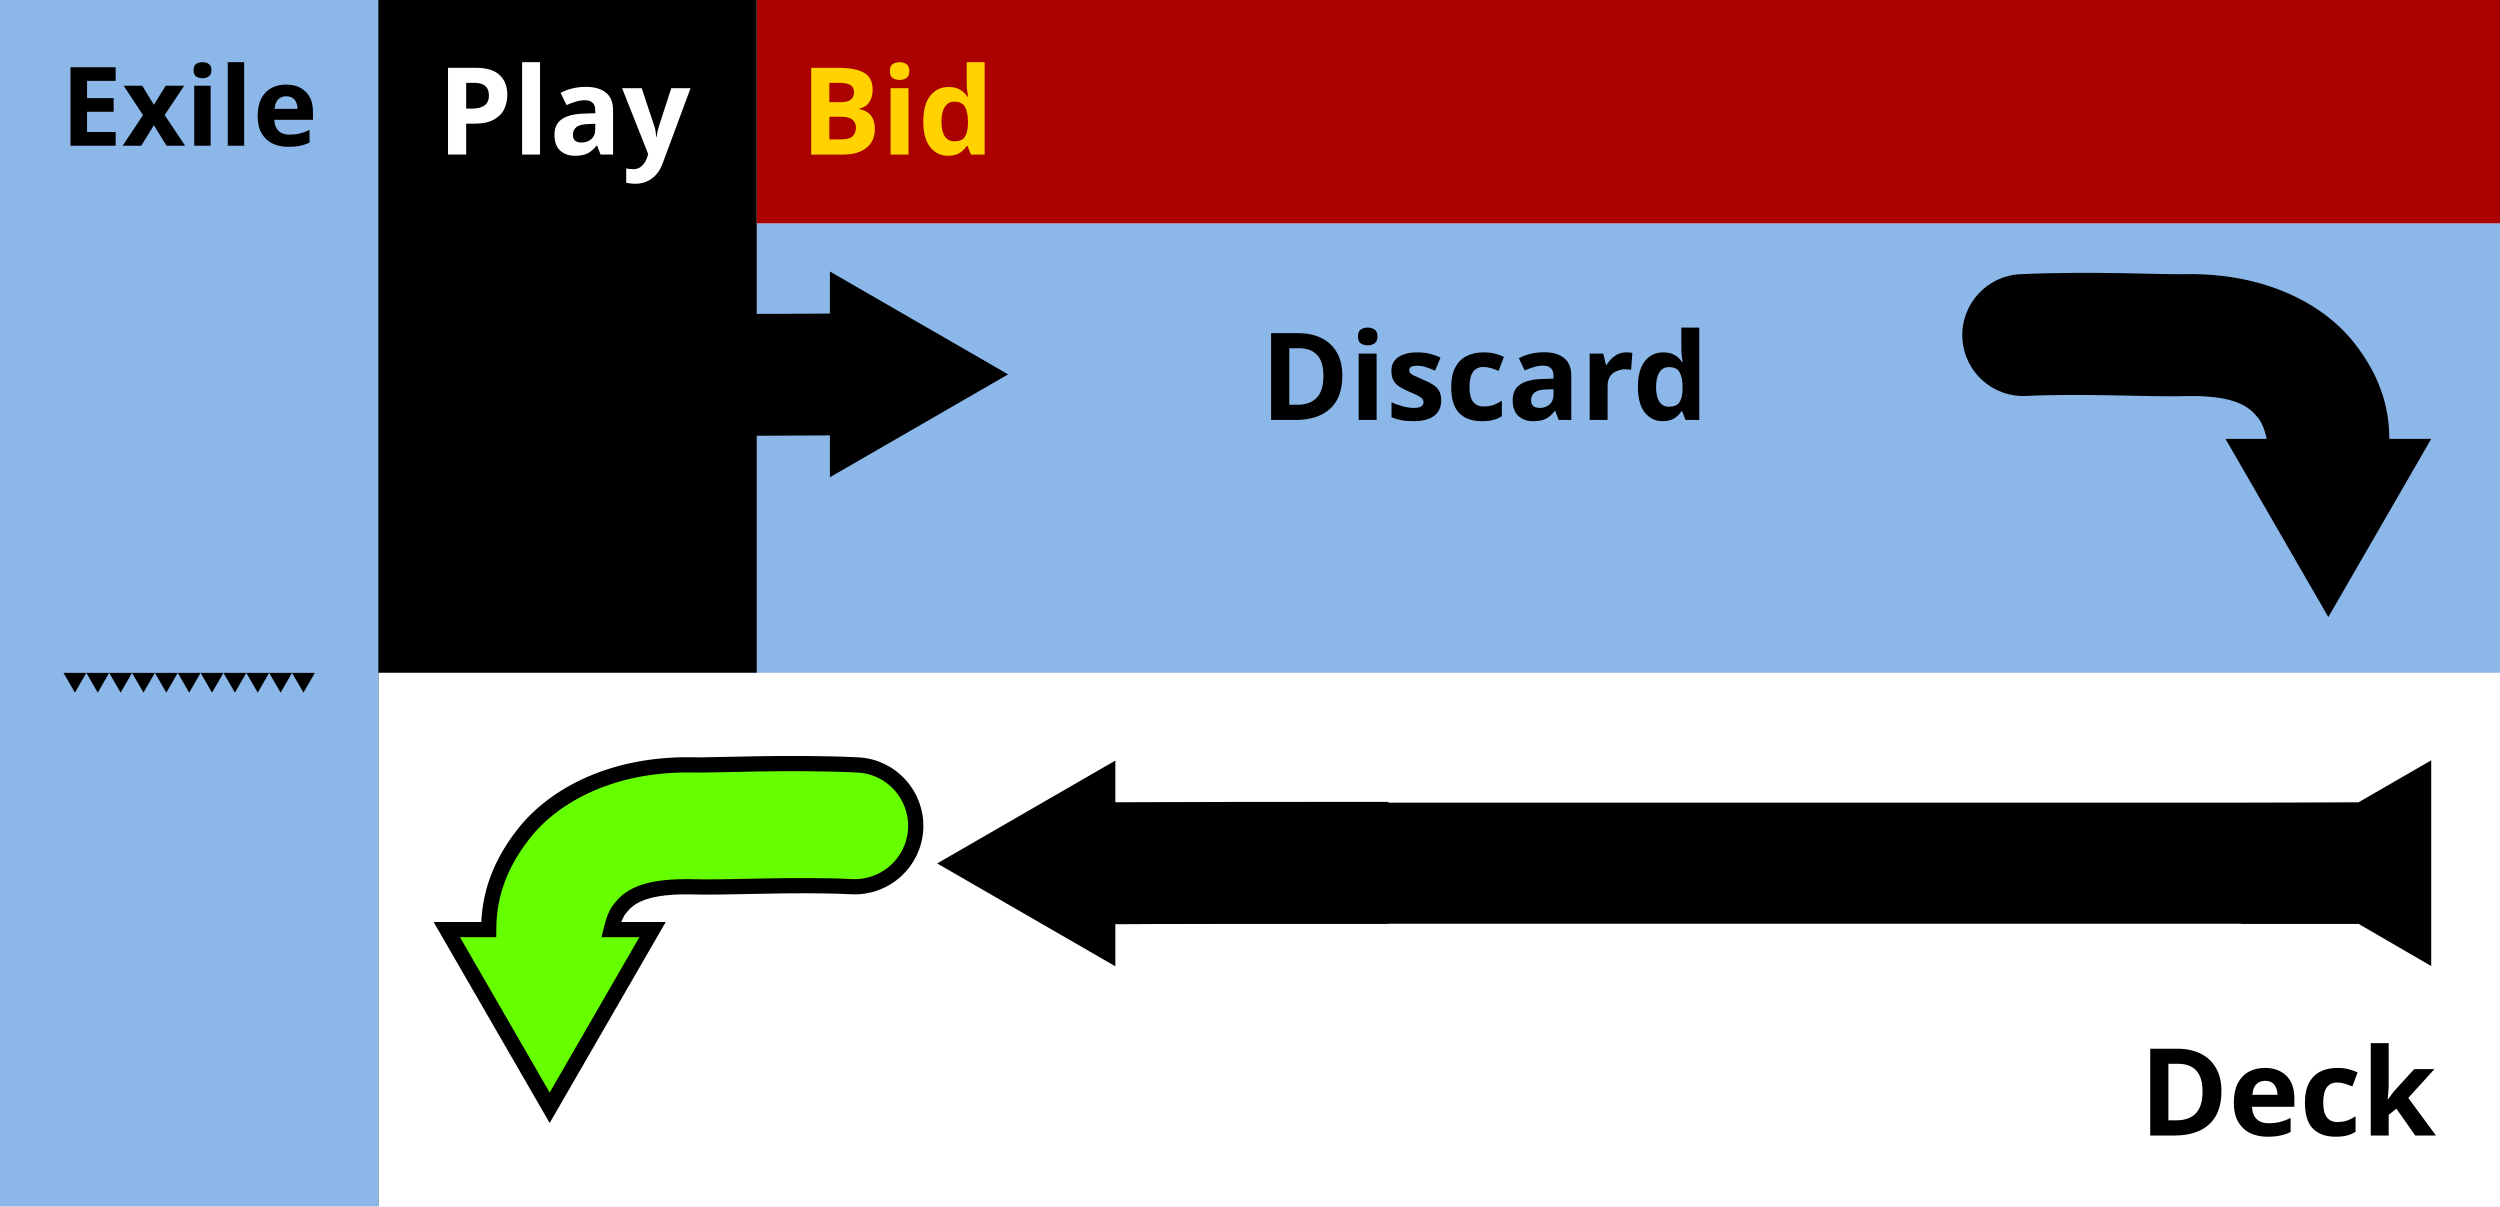
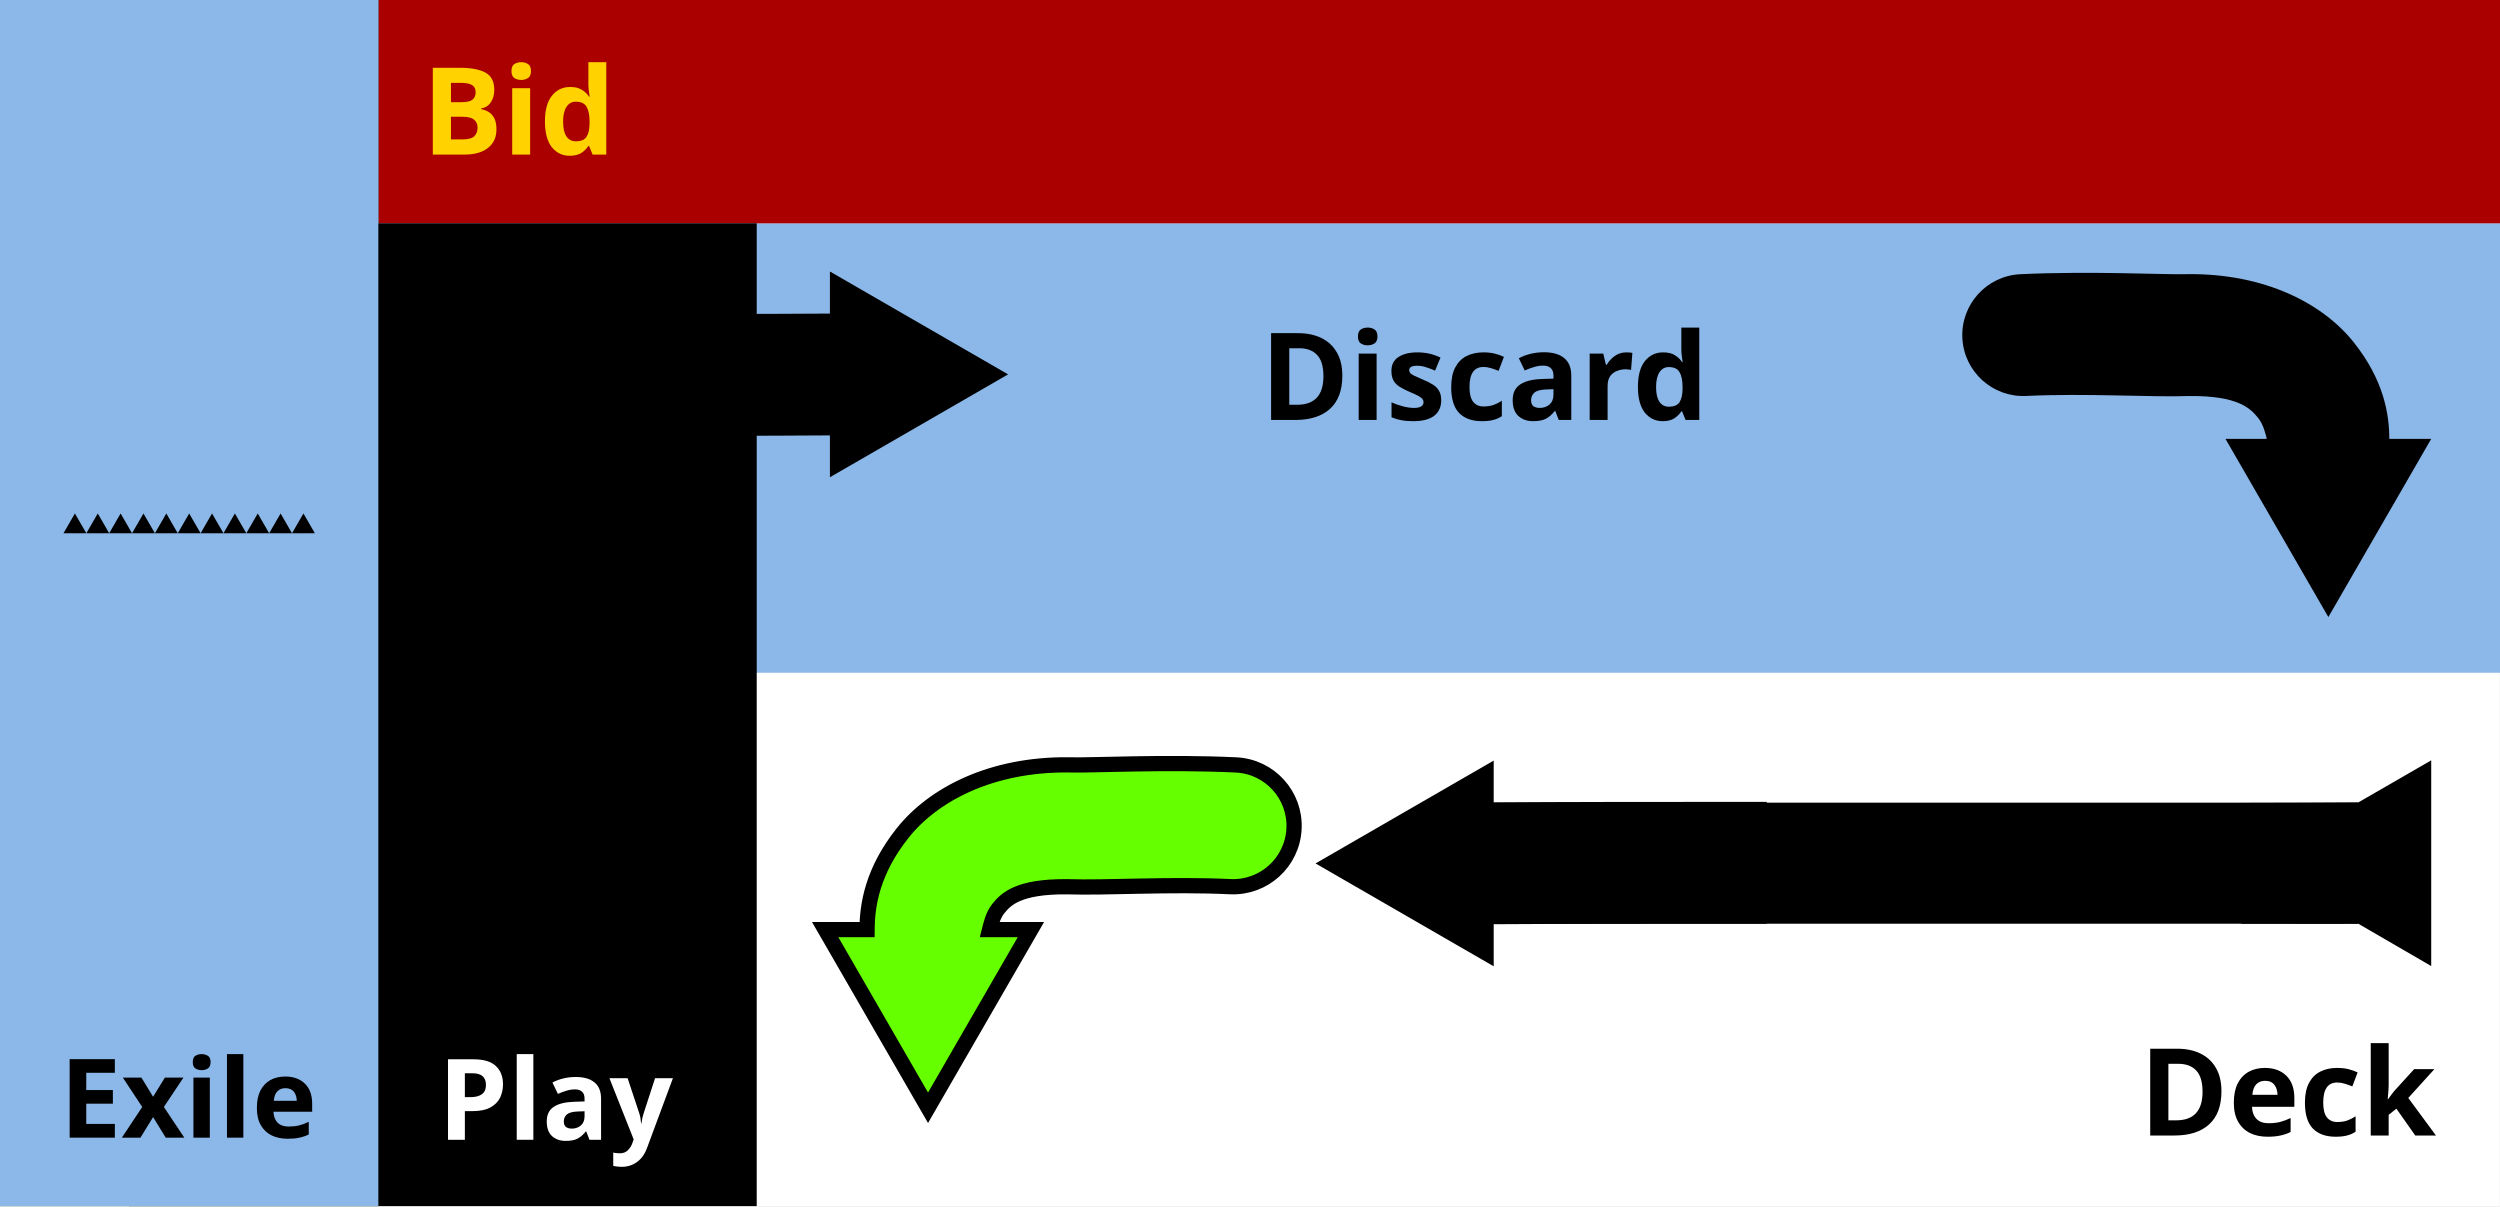
<svg xmlns="http://www.w3.org/2000/svg" width="1640.863" height="791.62" viewBox="0 0 1640.863 791.62" id="svg2" version="1.1" xml:space="preserve">
  <defs id="defs4">
    <rect x="-12.692" y="947.963" width="135.24" height="110.757" id="rect12" />
    <rect x="-34.844" y="892.002" width="169.05" height="137.572" id="rect13" />
    <rect x="-12.692" y="947.963" width="135.24" height="110.757" id="rect12-9" />
    <rect x="-34.844" y="892.002" width="169.05" height="137.572" id="rect13-3" />
  </defs>
  <g id="layer1" transform="translate(673.9812,-839.5225)">
    <rect transform="rotate(90)" y="-966.882" x="986.093" height="1640.863" width="295.049" id="rect4183-8-5-9-3-6-3-7-5-6-1-7-1-1-3-9-7-2-5-7-2-6-1-2-28-3" style="fill:#8bb8e8;fill-opacity:1;stroke:none;stroke-width:13.343;stroke-linecap:round;stroke-linejoin:round;stroke-miterlimit:4;stroke-dasharray:none;stroke-opacity:0.153" ry="0" />
-     <rect transform="rotate(90)" y="-967.189" x="839.523" height="1144.502" width="146.571" id="rect4183-8-5-9-3-6-3-7-5-6-1-7-1-1-3-9-7-2-5-7-2-6-1-2-2" style="fill:#aa0000;fill-opacity:1;stroke:none;stroke-width:13.341;stroke-linecap:round;stroke-linejoin:miter;stroke-miterlimit:4;stroke-dasharray:none;stroke-opacity:1" ry="0" />
-     <path id="path4788-2-6-6-3" style="fill:#ffffff;fill-opacity:1;stroke:none;stroke-width:22.727;stroke-dasharray:none;stroke-dashoffset:0;stroke-opacity:0.511" d="m -389.382,1020.038 116.943,67.518 -116.943,67.518 v -27.617 c -44.283,-0.307 -108.445,-0.364 -179.205,-0.336 v -79.982 c 71.001,-0.024 134.477,0.054 179.205,0.369 z" />
-     <rect transform="rotate(90)" y="177.313" x="839.523" height="412.174" width="441.62" id="rect4183-8-5-9-3-6-3-7-5-6-1-7-1-1-3-9-7-2-5-7-2-6-1-2-28-9" style="fill:#000000;fill-opacity:1;stroke:none;stroke-width:10.739;stroke-linecap:round;stroke-linejoin:miter;stroke-miterlimit:4;stroke-dasharray:none;stroke-opacity:1" ry="0" />
+     <rect transform="rotate(90)" y="-966.882" x="839.523" height="1392.529" width="146.571" id="rect4183-8-5-9-3-6-3-7-5-6-1-7-1-1-3-9-7-2-5-7-2-6-1-2-2" style="fill:#aa0000;fill-opacity:1;stroke:none;stroke-width:14.715;stroke-linecap:round;stroke-linejoin:miter;stroke-miterlimit:4;stroke-dasharray:none;stroke-opacity:1" ry="0" />
    <rect transform="rotate(90)" y="-966.662" x="1281.143" height="1392.311" width="350" id="rect4183-8-5-9-3-6-3-7-5-6-1-7-1-1-3-9-7-2-5-7-2-6-1-2-28" style="fill:#ffffff;fill-opacity:1;stroke:none;stroke-width:13.344;stroke-linecap:round;stroke-linejoin:round;stroke-miterlimit:4;stroke-dasharray:none;stroke-opacity:0.153" ry="0" />
    <g id="g4546" transform="matrix(3.58096,0,0,2.224477,174.3997,-2078.988)" style="fill:#b3b3b3" />
    <g id="g4546-6" transform="matrix(3.58096,0,0,2.224477,-108.5463,-1702.538)" style="fill:#b3b3b3" />
    <g aria-label="SHIP" transform="matrix(0,0.7466666,-0.7466666,0,332.0652,467.4689)" id="text2762" style="font-weight:bold;font-size:85.77px;line-height:1.25;-inkscape-font-specification:'sans-serif, Bold';fill:#ffffff;stroke-width:1.339" />
    <g id="g4546-60" transform="matrix(3.58096,0,0,2.224477,174.3997,-1461.286)" style="fill:#b3b3b3" />
    <path id="path283-2-7" style="color:#000000;fill:#000000;fill-opacity:1;fill-rule:evenodd;stroke-width:2.2;stroke-linecap:round;-inkscape-stroke:none" d="m 854.218,1244.527 67.518,-116.945 h -27.514 v -0.566 0.566 c 0,-15.941 -3.445,-38.505 -23.508,-63.598 -20.063,-25.092 -57.894,-45.026 -108.689,-44.529 h -0.59 l -0.592,0.024 c -11.806,0.465 -62.808,-2.196 -108.807,0.022 a 40,40 0 0 0 -38.031,41.873 40,40 0 0 0 41.873,38.031 c 39.232,-1.887 81.819,0.929 107.117,0.05 -0.066,6e-4 -0.124,0 -0.19,0 l 1.182,-0.026 c -0.317,0.022 -0.67,0.022 -0.992,0.028 32.112,-0.279 40.172,8.163 45.232,14.492 3.54,4.428 4.996,11.297 5.59,13.635 h -27.115 z" />
    <g aria-label="SHIP" transform="matrix(0,0.7466667,-0.7466667,0,615.0112,708.7207)" id="text2762-8" style="font-weight:bold;font-size:85.77px;line-height:1.25;-inkscape-font-specification:'sans-serif, Bold';fill:#ffffff;stroke-width:1.339" />
    <g aria-label="Deck" transform="scale(0.9948168,1.00521)" id="text15701-9" style="font-weight:600;font-size:79.374px;line-height:1.25;font-family:FreeSans;-inkscape-font-specification:'FreeSans, Semi-Bold';stroke-width:1">
      <path d="m 788.136,1547.705 q 0,14.367 -8.175,21.669 -8.096,7.223 -22.78,7.223 h -16.034 v -56.673 h 17.78 q 8.89,0 15.399,3.175 6.588,3.175 10.16,9.366 3.651,6.112 3.651,15.24 z m -12.462,0.318 q 0,-9.445 -4.127,-13.811 -4.127,-4.445 -11.985,-4.445 h -6.429 v 36.909 h 5.159 q 17.383,0 17.383,-18.653 z" id="path13070" />
      <path d="m 816.79,1532.465 q 8.969,0 14.208,5.159 5.239,5.08 5.239,14.525 v 5.715 H 808.297 q 0.159,5 2.937,7.858 2.857,2.857 7.858,2.857 4.207,0 7.62,-0.794 3.413,-0.873 7.064,-2.619 v 9.128 q -3.175,1.587 -6.747,2.302 -3.492,0.794 -8.493,0.794 -6.509,0 -11.509,-2.381 -5.001,-2.461 -7.858,-7.382 -2.857,-4.921 -2.857,-12.382 0,-7.62 2.54,-12.62 2.619,-5.08 7.223,-7.62 4.604,-2.54 10.715,-2.54 z m 0.079,8.414 q -3.413,0 -5.715,2.222 -2.222,2.223 -2.619,6.906 h 16.589 q -0.079,-3.969 -2.064,-6.509 -1.984,-2.619 -6.191,-2.619 z" id="path13072" />
      <path d="m 863.462,1577.39 q -9.684,0 -15.002,-5.318 -5.239,-5.397 -5.239,-16.907 0,-7.937 2.699,-12.938 2.699,-5 7.461,-7.382 4.842,-2.381 11.112,-2.381 4.445,0 7.699,0.873 3.334,0.873 5.794,2.064 l -3.492,9.128 q -2.778,-1.111 -5.239,-1.826 -2.381,-0.714 -4.762,-0.714 -9.207,0 -9.207,13.097 0,6.509 2.381,9.604 2.461,3.096 6.826,3.096 3.731,0 6.588,-0.953 2.857,-1.032 5.556,-2.778 v 10.081 q -2.699,1.746 -5.715,2.461 -2.937,0.794 -7.461,0.794 z" id="path13074" />
      <path d="m 898.466,1543.26 q 0,2.461 -0.238,4.921 -0.159,2.381 -0.397,4.842 h 0.159 q 1.191,-1.667 2.461,-3.334 1.27,-1.746 2.699,-3.254 l 12.144,-13.176 h 13.335 l -17.224,18.812 18.256,24.526 h -13.652 l -12.462,-17.542 -5.08,4.048 v 13.494 H 886.639 v -60.324 h 11.827 z" id="path13076" />
    </g>
-     <g aria-label="Play" transform="matrix(0.9948168,0,0,1.00521,248.3342,-645.2419)" id="text15701-9-5" style="font-weight:600;font-size:79.374px;line-height:1.25;font-family:FreeSans;-inkscape-font-specification:'FreeSans, Semi-Bold';fill:#ffffff;stroke-width:1">
-       <path d="m -613.439,1521.32 q 10.954,0 15.954,4.762 5.08,4.683 5.08,12.938 0,4.921 -2.064,9.287 -2.064,4.286 -6.906,6.905 -4.762,2.619 -13.017,2.619 h -5.159 v 20.161 h -11.985 v -56.673 z m -0.635,9.842 h -5.477 v 16.827 h 3.969 q 5.08,0 8.017,-1.984 3.016,-2.064 3.016,-6.588 0,-8.255 -9.525,-8.255 z" id="path13110" style="fill:#ffffff" />
-       <path d="m -570.815,1577.993 h -11.827 v -60.324 h 11.827 z" id="path13112" style="fill:#ffffff" />
-       <path d="m -540.653,1533.782 q 8.731,0 13.335,3.81 4.683,3.731 4.683,11.509 v 28.892 h -8.255 l -2.302,-5.874 h -0.318 q -2.778,3.492 -5.874,5.08 -3.096,1.587 -8.493,1.587 -5.794,0 -9.604,-3.334 -3.81,-3.413 -3.81,-10.398 0,-6.905 4.842,-10.16 4.842,-3.334 14.525,-3.651 l 7.541,-0.238 v -1.905 q 0,-3.413 -1.826,-5 -1.746,-1.587 -4.921,-1.587 -3.175,0 -6.191,0.953 -3.016,0.873 -6.032,2.222 l -3.889,-8.017 q 3.492,-1.826 7.699,-2.857 4.286,-1.032 8.89,-1.032 z m 1.667,24.288 q -5.715,0.159 -7.937,2.064 -2.222,1.905 -2.222,5 0,2.699 1.587,3.889 1.587,1.111 4.127,1.111 3.81,0 6.429,-2.223 2.619,-2.302 2.619,-6.429 v -3.572 z" id="path13114" style="fill:#ffffff" />
-       <path d="m -516.682,1534.655 h 12.938 l 8.175,24.368 q 0.635,1.746 0.952,3.651 0.317,1.826 0.476,3.889 h 0.238 q 0.238,-2.064 0.635,-3.889 0.476,-1.905 1.032,-3.651 l 8.017,-24.368 h 12.7 l -18.335,48.894 q -2.461,6.747 -7.223,10.081 -4.683,3.413 -10.874,3.413 -1.984,0 -3.492,-0.238 -1.429,-0.159 -2.54,-0.397 v -9.366 q 0.873,0.159 2.064,0.318 1.27,0.159 2.619,0.159 3.731,0 5.874,-2.302 2.222,-2.223 3.254,-5.397 l 0.714,-2.143 z" id="path13116" style="fill:#ffffff" />
-     </g>
-     <g aria-label="Bid" transform="matrix(0.9948168,0,0,1.00521,486.6892,-3.3155945e-4)" id="text15701-9-8" style="font-weight:600;font-size:79.374px;line-height:1.25;font-family:FreeSans;-inkscape-font-specification:'FreeSans, Semi-Bold';fill:#ffd200;stroke-width:1">
+     <g aria-label="Bid" transform="matrix(0.9948168,0,0,1.00521,238.3551,-3.1158073e-4)" id="text15701-9-8" style="font-weight:600;font-size:79.374px;line-height:1.25;font-family:FreeSans;-inkscape-font-specification:'FreeSans, Semi-Bold';fill:#ffd200;stroke-width:1">
      <path d="m -613.916,879.423 q 11.35,0 17.145,3.175 5.794,3.175 5.794,11.192 0,4.842 -2.302,8.175 -2.222,3.334 -6.429,4.048 v 0.397 q 2.857,0.556 5.159,1.984 2.302,1.429 3.651,4.127 1.349,2.699 1.349,7.144 0,7.699 -5.556,12.065 -5.556,4.366 -15.24,4.366 h -21.193 v -56.673 z m 1.349,22.463 q 5.239,0 7.223,-1.667 2.064,-1.667 2.064,-4.842 0,-3.254 -2.381,-4.683 -2.381,-1.429 -7.541,-1.429 h -6.35 v 12.62 z m -6.985,9.525 v 14.764 h 7.858 q 5.397,0 7.541,-2.064 2.143,-2.143 2.143,-5.636 0,-3.175 -2.222,-5.08 -2.143,-1.984 -7.858,-1.984 z" id="path13094" />
      <path d="m -573.197,875.772 q 2.619,0 4.524,1.27 1.905,1.191 1.905,4.524 0,3.254 -1.905,4.524 -1.905,1.27 -4.524,1.27 -2.699,0 -4.604,-1.27 -1.826,-1.27 -1.826,-4.524 0,-3.334 1.826,-4.524 1.905,-1.27 4.604,-1.27 z m 5.874,16.986 v 43.338 h -11.827 v -43.338 z" id="path13096" />
      <path d="m -541.21,936.89 q -7.223,0 -11.827,-5.636 -4.524,-5.715 -4.524,-16.748 0,-11.112 4.604,-16.827 4.604,-5.715 12.065,-5.715 4.683,0 7.699,1.826 3.016,1.826 4.762,4.524 h 0.397 q -0.238,-1.27 -0.556,-3.651 -0.318,-2.461 -0.318,-5.001 v -13.89 h 11.827 v 60.324 h -9.049 l -2.302,-5.636 h -0.476 q -1.746,2.699 -4.683,4.604 -2.937,1.826 -7.62,1.826 z m 4.127,-9.445 q 4.921,0 6.906,-2.857 1.984,-2.937 2.064,-8.731 v -1.27 q 0,-6.35 -1.984,-9.684 -1.905,-3.334 -7.144,-3.334 -3.889,0 -6.112,3.413 -2.222,3.334 -2.222,9.684 0,6.35 2.222,9.604 2.222,3.175 6.271,3.175 z" id="path13098" />
    </g>
    <g aria-label="Discard" transform="matrix(0.9948168,0,0,1.00521,169.9602,0)" id="text15701-9-8-9" style="font-weight:600;font-size:79.374px;line-height:1.25;font-family:FreeSans;-inkscape-font-specification:'FreeSans, Semi-Bold';stroke-width:1">
      <path d="m 37.281,1080.489 q 0,14.367 -8.176,21.669 -8.096,7.223 -22.78,7.223 H -9.708 v -56.673 H 8.072 q 8.89,0 15.399,3.175 6.588,3.175 10.16,9.366 3.651,6.112 3.651,15.24 z m -12.462,0.318 q 0,-9.445 -4.127,-13.811 -4.127,-4.445 -11.985,-4.445 h -6.429 v 36.909 h 5.159 q 17.383,0 17.383,-18.653 z" id="path13079" />
      <path d="m 54.029,1049.057 q 2.619,0 4.524,1.27 1.905,1.191 1.905,4.524 0,3.254 -1.905,4.524 -1.905,1.27 -4.524,1.27 -2.699,0 -4.604,-1.27 -1.826,-1.27 -1.826,-4.524 0,-3.334 1.826,-4.524 1.905,-1.27 4.604,-1.27 z m 5.874,16.986 v 43.338 H 48.076 v -43.338 z" id="path13081" />
      <path d="m 102.527,1096.523 q 0,6.588 -4.683,10.16 -4.604,3.492 -13.811,3.492 -4.524,0 -7.779,-0.635 -3.254,-0.556 -6.509,-1.905 v -9.763 q 3.492,1.587 7.541,2.619 4.048,1.032 7.144,1.032 3.492,0 4.921,-1.032 1.508,-1.032 1.508,-2.699 0,-1.111 -0.635,-1.984 -0.556,-0.873 -2.54,-1.984 -1.984,-1.111 -6.191,-2.857 -4.048,-1.746 -6.667,-3.413 -2.619,-1.746 -3.889,-4.127 -1.27,-2.461 -1.27,-6.112 0,-6.032 4.683,-9.049 4.683,-3.016 12.462,-3.016 4.048,0 7.699,0.794 3.651,0.794 7.541,2.619 l -3.572,8.493 q -3.175,-1.349 -6.032,-2.222 -2.857,-0.953 -5.794,-0.953 -5.239,0 -5.239,2.857 0,1.032 0.635,1.905 0.714,0.794 2.619,1.746 1.984,0.953 5.794,2.54 3.731,1.508 6.429,3.175 2.699,1.587 4.127,4.048 1.508,2.381 1.508,6.271 z" id="path13083" />
      <path d="m 129.355,1110.175 q -9.684,0 -15.002,-5.318 -5.239,-5.397 -5.239,-16.907 0,-7.937 2.699,-12.938 2.699,-5 7.461,-7.382 4.842,-2.381 11.112,-2.381 4.445,0 7.699,0.873 3.334,0.873 5.794,2.064 l -3.492,9.128 q -2.778,-1.111 -5.239,-1.826 -2.381,-0.714 -4.762,-0.714 -9.207,0 -9.207,13.097 0,6.509 2.381,9.604 2.461,3.096 6.826,3.096 3.731,0 6.588,-0.953 2.857,-1.032 5.556,-2.778 v 10.081 q -2.699,1.746 -5.715,2.461 -2.937,0.794 -7.461,0.794 z" id="path13085" />
      <path d="m 170.312,1065.17 q 8.731,0 13.335,3.81 4.683,3.731 4.683,11.509 v 28.892 h -8.255 l -2.302,-5.874 h -0.318 q -2.778,3.493 -5.874,5.08 -3.096,1.587 -8.493,1.587 -5.794,0 -9.604,-3.334 -3.81,-3.413 -3.81,-10.398 0,-6.905 4.842,-10.16 4.842,-3.334 14.525,-3.651 l 7.541,-0.238 v -1.905 q 0,-3.413 -1.826,-5 -1.746,-1.587 -4.921,-1.587 -3.175,0 -6.191,0.953 -3.016,0.873 -6.032,2.223 l -3.889,-8.017 q 3.492,-1.826 7.699,-2.857 4.286,-1.032 8.89,-1.032 z m 1.667,24.288 q -5.715,0.159 -7.937,2.064 -2.222,1.905 -2.222,5 0,2.699 1.587,3.889 1.587,1.111 4.127,1.111 3.81,0 6.429,-2.223 2.619,-2.302 2.619,-6.429 v -3.572 z" id="path13087" />
      <path d="m 224.683,1065.249 q 0.873,0 2.064,0.079 1.191,0.079 1.905,0.238 l -0.873,11.112 q -0.556,-0.159 -1.667,-0.238 -1.032,-0.159 -1.826,-0.159 -3.016,0 -5.794,1.111 -2.778,1.032 -4.524,3.413 -1.667,2.381 -1.667,6.509 v 22.066 h -11.827 v -43.338 h 8.969 l 1.746,7.302 h 0.556 q 1.905,-3.334 5.239,-5.715 3.334,-2.381 7.699,-2.381 z" id="path13089" />
      <path d="m 248.654,1110.175 q -7.223,0 -11.827,-5.636 -4.524,-5.715 -4.524,-16.748 0,-11.112 4.604,-16.827 4.604,-5.715 12.065,-5.715 4.683,0 7.699,1.826 3.016,1.826 4.762,4.524 h 0.397 q -0.238,-1.27 -0.556,-3.651 -0.318,-2.461 -0.318,-5.001 v -13.89 h 11.827 v 60.324 h -9.049 l -2.302,-5.636 h -0.476 q -1.746,2.699 -4.683,4.604 -2.937,1.826 -7.62,1.826 z m 4.127,-9.445 q 4.921,0 6.906,-2.857 1.984,-2.937 2.064,-8.731 v -1.27 q 0,-6.35 -1.984,-9.684 -1.905,-3.334 -7.144,-3.334 -3.889,0 -6.112,3.413 -2.222,3.334 -2.222,9.684 0,6.35 2.222,9.604 2.222,3.175 6.271,3.175 z" id="path13091" />
    </g>
-     <path id="path283-2" style="color:#000000;fill:#66ff00;fill-opacity:1;fill-rule:evenodd;stroke:#000000;stroke-width:10;stroke-linecap:round;stroke-dasharray:none" d="m -313.204,1566.604 -67.518,-116.945 h 27.514 l 0.008,-0.566 -0.004,0.566 c 0,-15.941 3.445,-38.505 23.508,-63.598 20.063,-25.092 57.894,-45.026 108.689,-44.529 h 0.59 l 0.592,0.024 c 11.806,0.465 62.808,-2.196 108.807,0.022 a 40,40 0 0 1 38.031,41.873 40,40 0 0 1 -41.873,38.031 c -39.232,-1.887 -81.819,0.929 -107.117,0.05 0.066,6e-4 0.123,0 0.189,0 l -1.182,-0.026 c 0.317,0.022 0.67,0.022 0.992,0.028 -32.112,-0.279 -40.172,8.163 -45.232,14.492 -3.54,4.428 -4.996,11.297 -5.59,13.635 h 27.115 z" />
-     <path id="path4788-2-6-6" style="fill:#000000;fill-opacity:1;stroke:none;stroke-width:22.727;stroke-dasharray:none;stroke-dashoffset:0;stroke-opacity:0.511" d="m 58.066,1338.715 -116.943,67.518 116.943,67.518 v -27.617 c 44.283,-0.307 108.445,-0.364 179.205,-0.336 v -79.982 c -71.001,-0.024 -134.477,0.054 -179.205,0.369 z" />
+     <path id="path283-2" style="color:#000000;fill:#66ff00;fill-opacity:1;fill-rule:evenodd;stroke:#000000;stroke-width:10;stroke-linecap:round;stroke-dasharray:none" d="m -64.87,1566.604 -67.518,-116.945 h 27.514 l 0.008,-0.566 -0.004,0.566 c 0,-15.941 3.445,-38.505 23.508,-63.598 20.063,-25.092 57.894,-45.026 108.689,-44.529 h 0.59 l 0.592,0.024 c 11.806,0.465 62.808,-2.196 108.807,0.022 a 40,40 0 0 1 38.031,41.873 40,40 0 0 1 -41.873,38.031 c -39.232,-1.887 -81.819,0.929 -107.117,0.05 0.066,6e-4 0.123,0 0.189,0 l -1.182,-0.026 c 0.317,0.022 0.67,0.022 0.992,0.028 -32.112,-0.279 -40.172,8.163 -45.232,14.492 -3.54,4.428 -4.996,11.297 -5.59,13.635 H 2.65 Z" />
+     <path id="path4788-2-6-6" style="fill:#000000;fill-opacity:1;stroke:none;stroke-width:22.727;stroke-dasharray:none;stroke-dashoffset:0;stroke-opacity:0.511" d="m 306.401,1338.715 -116.943,67.518 116.943,67.518 v -27.617 c 44.283,-0.307 108.445,-0.364 179.205,-0.336 v -79.982 c -71.001,-0.024 -134.477,0.054 -179.205,0.369 z" />
    <path id="path4788-2-6-7" style="fill:#000000;fill-opacity:1;stroke:none;stroke-width:22.727;stroke-dasharray:none;stroke-dashoffset:0;stroke-opacity:0.511" d="m 921.735,1338.557 -47.869,27.637 c -19.999,0.172 -46.239,0.272 -77.014,0.324 l 0.278,79.279 c 30.74,-0.056 56.344,0.174 76.736,0 l 47.869,27.795 z" />
-     <rect style="fill:#000000;stroke-width:13.344;stroke-linecap:round;stroke-opacity:0.153" id="rect630" width="816.46" height="79.445" x="57.406" y="1366.352" />
+     <rect style="fill:#000000;stroke-width:11.131;stroke-linecap:round;stroke-opacity:0.153" id="rect630" width="568.126" height="79.445" x="305.74" y="1366.352" />
    <rect transform="rotate(90)" y="425.647" x="839.523" height="248.334" width="791.62" id="rect4183-8-5-9-3-6-3-7-5-6-1-7-1-1-3-9-7-2-5-7-2-6-1-2-28-9-3" style="fill:#000000;fill-opacity:1;stroke:none;stroke-width:10.789;stroke-linecap:round;stroke-linejoin:miter;stroke-miterlimit:4;stroke-dasharray:none;stroke-opacity:1" ry="0" />
-     <rect transform="rotate(90)" y="425.647" x="839.523" height="248.334" width="791.62" id="rect4183-8-5-9-3-6-3-7-5-6-1-7-1-1-3-9-7-2-5-7-2-6-1-2-28-9-3-2" style="fill:#8bb8e8;fill-opacity:1;stroke:none;stroke-width:10.789;stroke-linecap:round;stroke-linejoin:miter;stroke-miterlimit:4;stroke-dasharray:none;stroke-opacity:1" ry="0" />
    <g id="g5896-4-67" transform="translate(-2663.756,-10065.069)" />
-     <g aria-label="Play" transform="matrix(0.9948168,0,0,1.00521,-80.26531,-246.4343)" id="text15701-9-5-5-1-4" style="font-weight:600;font-size:79.374px;line-height:1.25;font-family:FreeSans;-inkscape-font-specification:'FreeSans, Semi-Bold';fill:#000000;fill-opacity:1;stroke-width:1">
+     <g aria-label="5" transform="matrix(1.153349,0,0,1.165399,-541.705,349.6845)" id="text15701-9-5-5-3-5-5-5-50" style="font-weight:600;font-size:53.333px;font-family:FreeSans;-inkscape-font-specification:'FreeSans, Semi-Bold';fill:#000000;stroke-width:1" />
+     <path id="path4788-2-6-6-6" style="fill:#000000;fill-opacity:1;stroke:none;stroke-width:22.727;stroke-dasharray:none;stroke-dashoffset:0;stroke-opacity:0.511" d="m -129.27,1152.758 116.943,-67.518 -116.943,-67.518 v 27.617 c -44.283,0.307 -108.445,0.364 -179.205,0.336 v 79.982 c 71.001,0.024 134.477,-0.052 179.205,-0.369 z" />
+     <rect transform="rotate(90)" y="177.313" x="986.093" height="412.174" width="645.049" id="rect4183-8-5-9-3-6-3-7-5-6-1-7-1-1-3-9-7-2-5-7-2-6-1-2-28-9" style="fill:#000000;fill-opacity:1;stroke:none;stroke-width:12.979;stroke-linecap:round;stroke-linejoin:miter;stroke-miterlimit:4;stroke-dasharray:none;stroke-opacity:1" ry="0" />
+     <g aria-label="Play" transform="matrix(0.9948168,0,0,1.00521,248.3342,2.3886257e-5)" id="text15701-9-5" style="font-weight:600;font-size:79.374px;line-height:1.25;font-family:FreeSans;-inkscape-font-specification:'FreeSans, Semi-Bold';fill:#ffffff;stroke-width:1">
+       <path d="m -614.755,1526.827 q 10.157,0 14.794,4.416 4.71,4.343 4.71,11.997 0,4.563 -1.914,8.611 -1.914,3.974 -6.403,6.403 -4.416,2.429 -12.071,2.429 h -4.784 v 18.695 h -11.114 v -52.551 z m -0.589,9.127 h -5.078 v 15.604 h 3.68 q 4.71,0 7.434,-1.84 2.797,-1.914 2.797,-6.109 0,-7.654 -8.832,-7.654 z" id="path13110" style="fill:#ffffff;stroke-width:0.927" />
+       <path d="m -575.231,1579.379 h -10.967 v -55.937 h 10.967 z" id="path13112" style="fill:#ffffff;stroke-width:0.927" />
+       <path d="m -547.263,1538.383 q 8.096,0 12.365,3.533 4.342,3.459 4.342,10.672 v 26.791 h -7.655 l -2.134,-5.447 h -0.294 q -2.576,3.238 -5.446,4.71 -2.87,1.472 -7.875,1.472 -5.373,0 -8.906,-3.091 -3.533,-3.165 -3.533,-9.642 0,-6.403 4.49,-9.421 4.49,-3.091 13.469,-3.386 l 6.992,-0.221 v -1.766 q 0,-3.165 -1.693,-4.637 -1.619,-1.472 -4.563,-1.472 -2.944,0 -5.741,0.883 -2.797,0.81 -5.594,2.061 l -3.606,-7.434 q 3.238,-1.693 7.139,-2.65 3.974,-0.957 8.243,-0.957 z m 1.546,22.522 q -5.299,0.147 -7.36,1.914 -2.061,1.766 -2.061,4.637 0,2.502 1.472,3.606 1.472,1.03 3.827,1.03 3.533,0 5.962,-2.061 2.429,-2.134 2.429,-5.962 v -3.312 z" id="path13114" style="fill:#ffffff;stroke-width:0.927" />
+       <path d="m -525.035,1539.192 h 11.997 l 7.581,22.596 q 0.589,1.619 0.883,3.386 0.294,1.693 0.442,3.607 h 0.221 q 0.221,-1.914 0.589,-3.607 0.442,-1.766 0.957,-3.386 l 7.434,-22.596 h 11.776 l -17.002,45.338 q -2.282,6.256 -6.698,9.347 -4.342,3.165 -10.083,3.165 -1.84,0 -3.238,-0.221 -1.325,-0.147 -2.355,-0.368 v -8.685 q 0.81,0.147 1.914,0.294 1.178,0.147 2.429,0.147 3.459,0 5.446,-2.134 2.061,-2.061 3.018,-5.005 l 0.662,-1.987 z" id="path13116" style="fill:#ffffff;stroke-width:0.927" />
+     </g>
+     <rect transform="matrix(0,-1,-1,0,0,0)" y="425.647" x="-1631.142" height="248.334" width="791.62" id="rect4183-8-5-9-3-6-3-7-5-6-1-7-1-1-3-9-7-2-5-7-2-6-1-2-28-9-3-2" style="fill:#8bb8e8;fill-opacity:1;stroke:none;stroke-width:10.789;stroke-linecap:round;stroke-linejoin:miter;stroke-miterlimit:4;stroke-dasharray:none;stroke-opacity:1" ry="0" />
+     <g aria-label="Play" transform="matrix(0.9948168,0,0,1.00521,-80.78983,404.6103)" id="text15701-9-5-5-1-4" style="font-weight:600;font-size:79.374px;line-height:1.25;font-family:FreeSans;-inkscape-font-specification:'FreeSans, Semi-Bold';fill:#000000;fill-opacity:1;stroke-width:1">
      <g aria-label="Exile" transform="scale(1.00521,0.9948168)" id="text2388-9" style="font-weight:bold;font-size:72.152px;font-family:'Atkinson Hyperlegible Next';-inkscape-font-specification:'Atkinson Hyperlegible Next Bold';fill:#000000;fill-opacity:1;stroke-width:4.153">
        <path d="m -517.818,1181.605 h -29.655 v -51.517 h 29.655 v 8.947 h -18.76 v 11.328 h 17.461 v 8.947 h -17.461 v 13.276 h 18.76 z" style="font-family:'Noto Sans';-inkscape-font-specification:'Noto Sans, Bold';fill:#000000;fill-opacity:1" id="path5703" />
        <path d="m -499.853,1161.474 -12.699,-19.265 h 12.194 l 7.648,12.555 7.72,-12.555 h 12.194 l -12.843,19.265 13.42,20.131 h -12.194 l -8.298,-13.492 -8.298,13.492 h -12.194 z" style="font-family:'Noto Sans';-inkscape-font-specification:'Noto Sans, Bold';fill:#000000;fill-opacity:1" id="path5705" />
        <path d="m -460.818,1126.769 q 2.381,0 4.113,1.154 1.732,1.082 1.732,4.113 0,2.958 -1.732,4.113 -1.732,1.154 -4.113,1.154 -2.453,0 -4.185,-1.154 -1.659,-1.155 -1.659,-4.113 0,-3.03 1.659,-4.113 1.732,-1.154 4.185,-1.154 z m 5.339,15.441 v 39.395 h -10.751 v -39.395 z" style="font-family:'Noto Sans';-inkscape-font-specification:'Noto Sans, Bold';fill:#000000;fill-opacity:1" id="path5707" />
        <path d="m -433.472,1181.605 h -10.751 v -54.836 h 10.751 z" style="font-family:'Noto Sans';-inkscape-font-specification:'Noto Sans, Bold';fill:#000000;fill-opacity:1" id="path5709" />
        <path d="m -405.982,1141.488 q 8.153,0 12.915,4.69 4.762,4.618 4.762,13.204 v 5.195 h -25.398 q 0.144,4.546 2.67,7.143 2.597,2.598 7.143,2.598 3.824,0 6.927,-0.722 3.103,-0.794 6.422,-2.381 v 8.297 q -2.886,1.443 -6.133,2.092 -3.175,0.722 -7.72,0.722 -5.916,0 -10.462,-2.164 -4.546,-2.237 -7.143,-6.71 -2.597,-4.473 -2.597,-11.256 0,-6.927 2.309,-11.472 2.381,-4.618 6.566,-6.927 4.185,-2.309 9.741,-2.309 z m 0.072,7.648 q -3.103,0 -5.195,2.02 -2.02,2.02 -2.381,6.277 h 15.08 q -0.072,-3.608 -1.876,-5.917 -1.804,-2.381 -5.628,-2.381 z" style="font-family:'Noto Sans';-inkscape-font-specification:'Noto Sans, Bold';fill:#000000;fill-opacity:1" id="path5711" />
      </g>
    </g>
-     <g aria-label="5" transform="matrix(1.153349,0,0,1.165399,-541.705,349.6845)" id="text15701-9-5-5-3-5-5-5-50" style="font-weight:600;font-size:53.333px;font-family:FreeSans;-inkscape-font-specification:'FreeSans, Semi-Bold';fill:#000000;stroke-width:1" />
-     <path id="path4788-2-6-6-6" style="fill:#000000;fill-opacity:1;stroke:none;stroke-width:22.727;stroke-dasharray:none;stroke-dashoffset:0;stroke-opacity:0.511" d="m -129.27,1152.758 116.943,-67.518 -116.943,-67.518 v 27.617 c -44.283,0.307 -108.445,0.364 -179.205,0.336 v 79.982 c 71.001,0.024 134.477,-0.052 179.205,-0.369 z" />
-     <g id="g1306" transform="translate(-4.051263,-31.17485)">
+     <g id="g1306" transform="matrix(1,0,0,-1,-4.051263,2501.84)">
      <path style="fill:#000000;fill-opacity:1;stroke-width:4.923;stroke-linecap:round;stroke-dasharray:none;stroke-opacity:0" id="path41847-15-7-4-5" d="m 689.605,474.572 -36.922,-63.95 73.843,0 z" transform="matrix(0.2031325,0,0,0.2031325,-760.8441,1228.907)" />
      <path style="fill:#000000;fill-opacity:1;stroke-width:4.923;stroke-linecap:round;stroke-dasharray:none;stroke-opacity:0" id="path41847-15-7-4-5-3" d="m 689.605,474.572 -36.922,-63.95 73.843,0 z" transform="matrix(0.2031325,0,0,0.2031325,-745.8441,1228.907)" />
      <path style="fill:#000000;fill-opacity:1;stroke-width:4.923;stroke-linecap:round;stroke-dasharray:none;stroke-opacity:0" id="path41847-15-7-4-5-3-6" d="m 689.605,474.572 -36.922,-63.95 73.843,0 z" transform="matrix(0.2031325,0,0,0.2031325,-730.8441,1228.907)" />
      <path style="fill:#000000;fill-opacity:1;stroke-width:4.923;stroke-linecap:round;stroke-dasharray:none;stroke-opacity:0" id="path41847-15-7-4-5-3-7" d="m 689.605,474.572 -36.922,-63.95 73.843,0 z" transform="matrix(0.2031325,0,0,0.2031325,-715.8441,1228.907)" />
      <path style="fill:#000000;fill-opacity:1;stroke-width:4.923;stroke-linecap:round;stroke-dasharray:none;stroke-opacity:0" id="path41847-15-7-4-5-3-5" d="m 689.605,474.572 -36.922,-63.95 73.843,0 z" transform="matrix(0.2031325,0,0,0.2031325,-700.8441,1228.907)" />
      <path style="fill:#000000;fill-opacity:1;stroke-width:4.923;stroke-linecap:round;stroke-dasharray:none;stroke-opacity:0" id="path41847-15-7-4-5-3-3" d="m 689.605,474.572 -36.922,-63.95 73.843,0 z" transform="matrix(0.2031325,0,0,0.2031325,-685.8441,1228.907)" />
      <path style="fill:#000000;fill-opacity:1;stroke-width:4.923;stroke-linecap:round;stroke-dasharray:none;stroke-opacity:0" id="path41847-15-7-4-5-3-2" d="m 689.605,474.572 -36.922,-63.95 73.843,0 z" transform="matrix(0.2031325,0,0,0.2031325,-670.8441,1228.907)" />
      <path style="fill:#000000;fill-opacity:1;stroke-width:4.923;stroke-linecap:round;stroke-dasharray:none;stroke-opacity:0" id="path41847-15-7-4-5-3-9" d="m 689.605,474.572 -36.922,-63.95 73.843,0 z" transform="matrix(0.2031325,0,0,0.2031325,-655.8441,1228.907)" />
      <path style="fill:#000000;fill-opacity:1;stroke-width:4.923;stroke-linecap:round;stroke-dasharray:none;stroke-opacity:0" id="path41847-15-7-4-5-3-1" d="m 689.605,474.572 -36.922,-63.95 73.843,0 z" transform="matrix(0.2031325,0,0,0.2031325,-640.8441,1228.907)" />
      <path style="fill:#000000;fill-opacity:1;stroke-width:4.923;stroke-linecap:round;stroke-dasharray:none;stroke-opacity:0" id="path41847-15-7-4-5-3-27" d="m 689.605,474.572 -36.922,-63.95 73.843,0 z" transform="matrix(0.2031325,0,0,0.2031325,-610.8441,1228.907)" />
      <path style="fill:#000000;fill-opacity:1;stroke-width:4.923;stroke-linecap:round;stroke-dasharray:none;stroke-opacity:0" id="path41847-15-7-4-5-3-0" d="m 689.605,474.572 -36.922,-63.95 73.843,0 z" transform="matrix(0.2031325,0,0,0.2031325,-625.8441,1228.907)" />
    </g>
  </g>
</svg>
